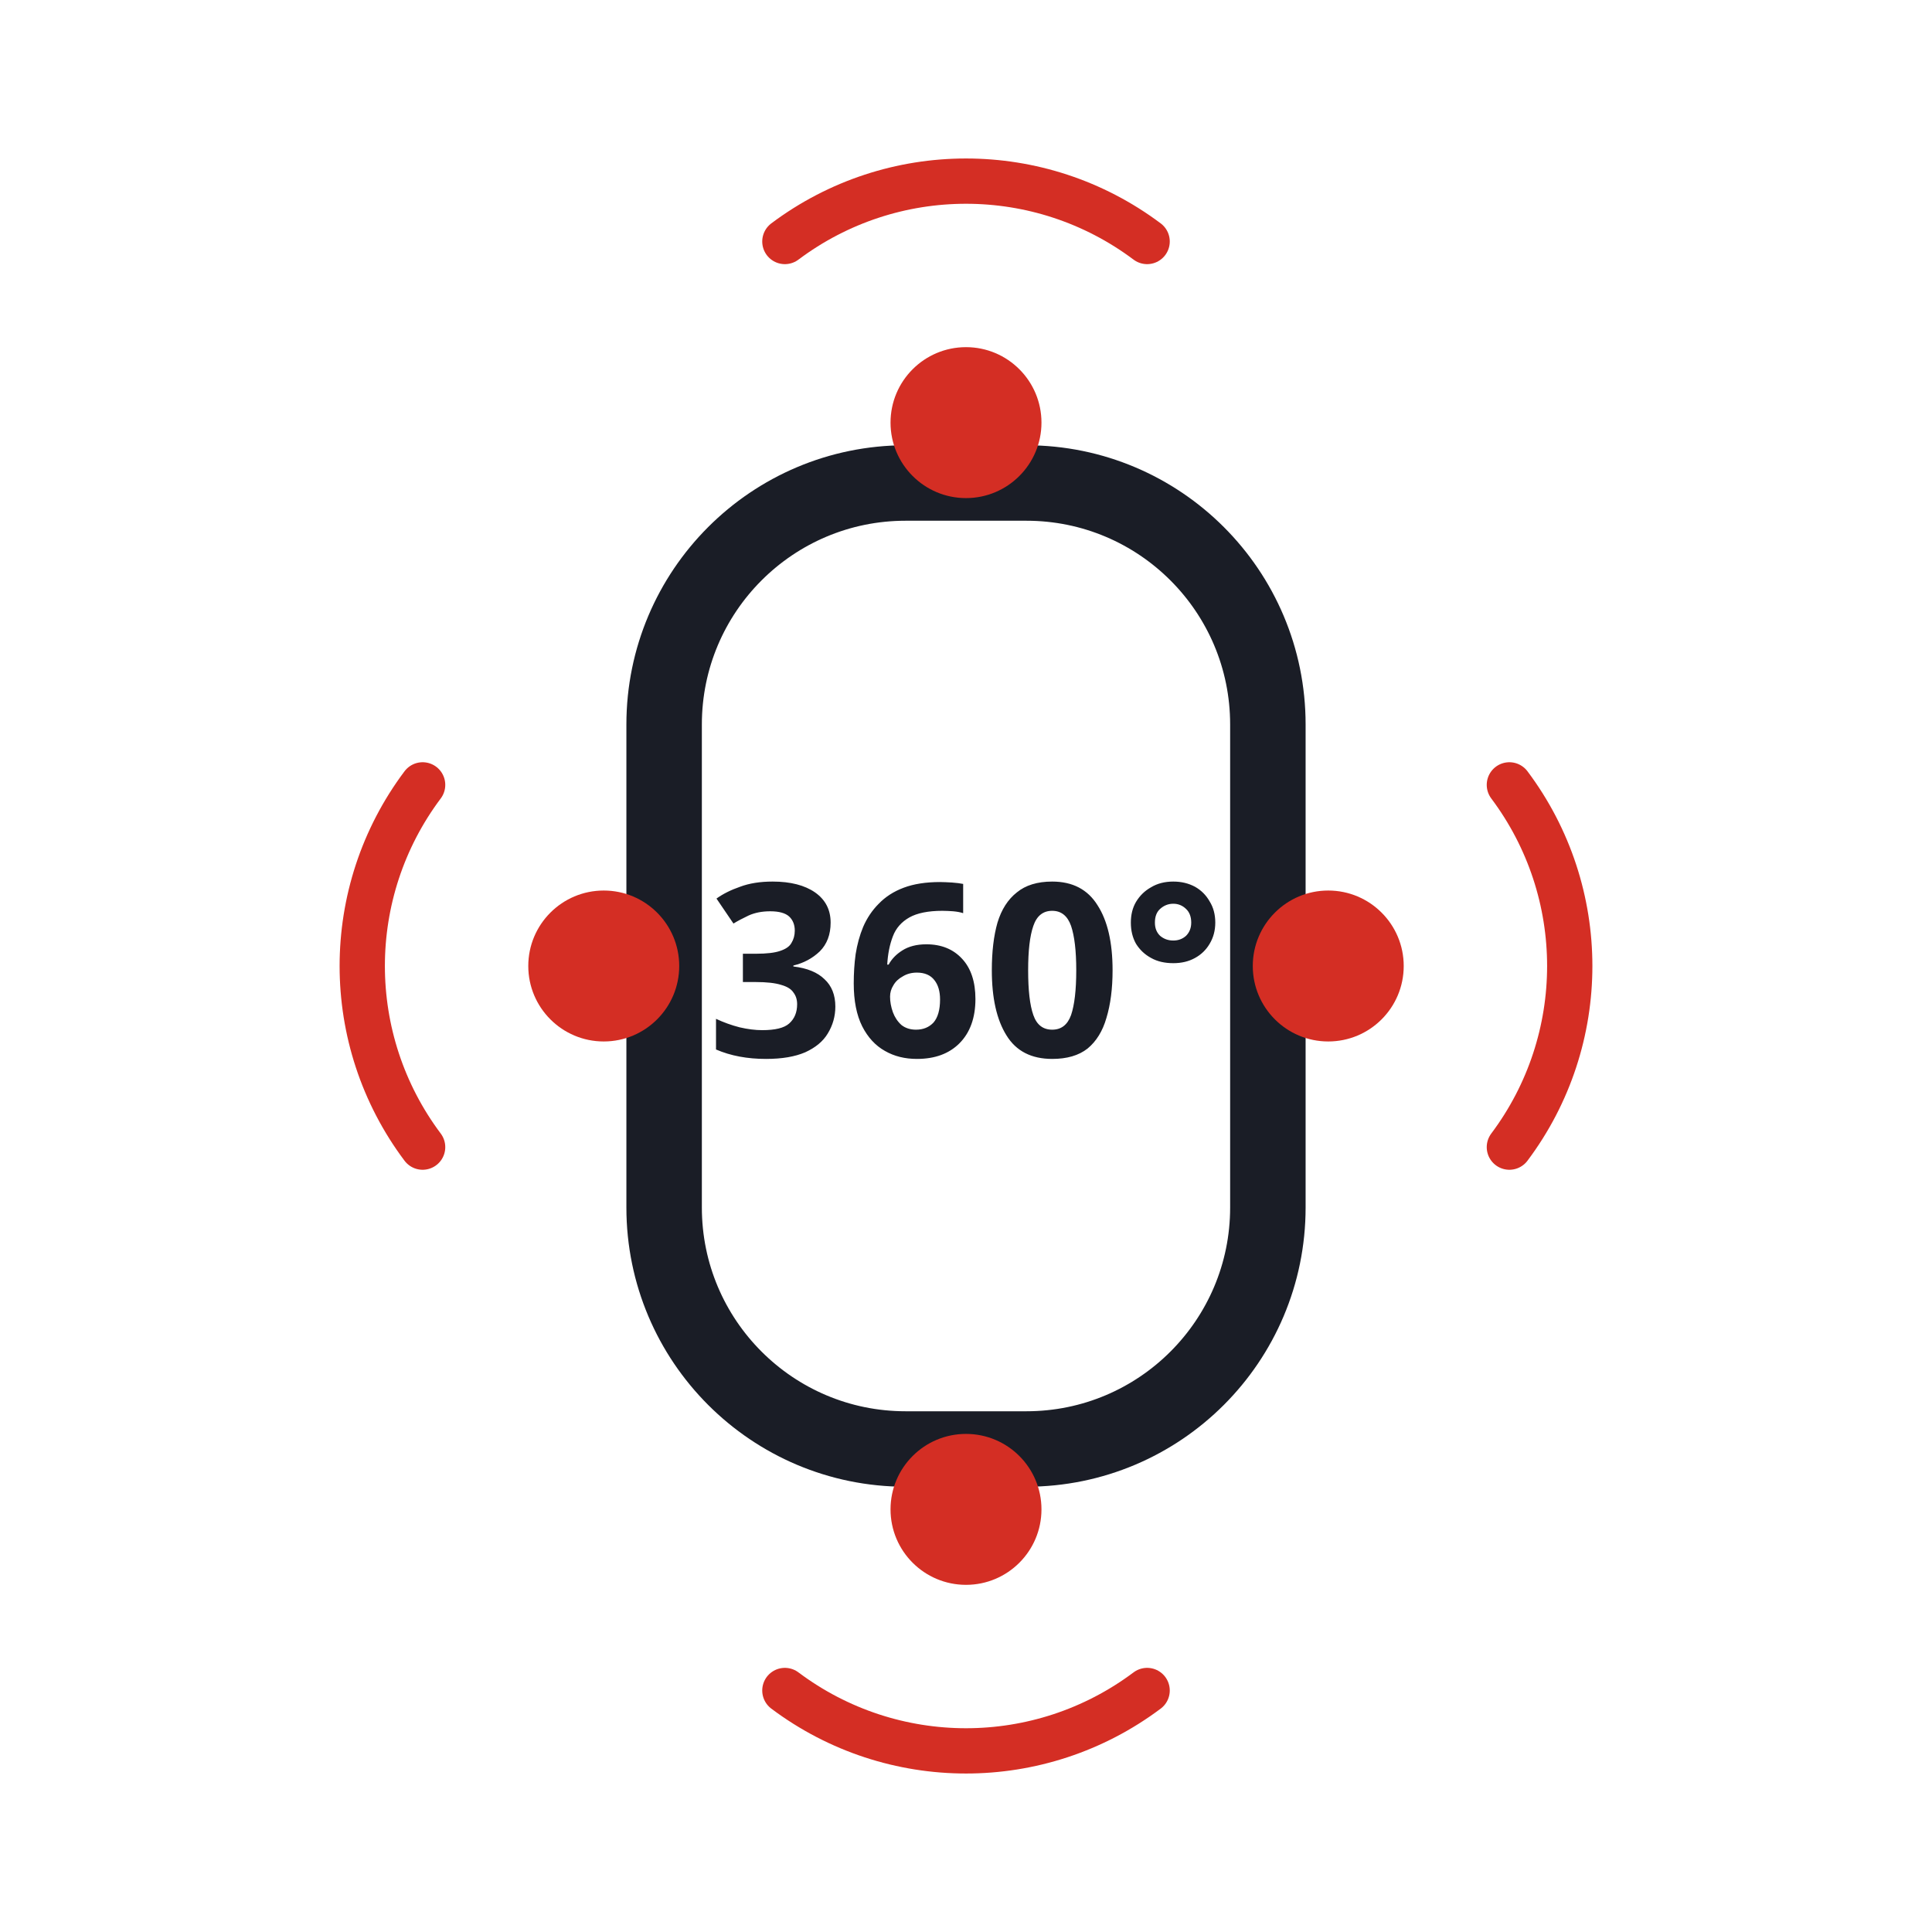
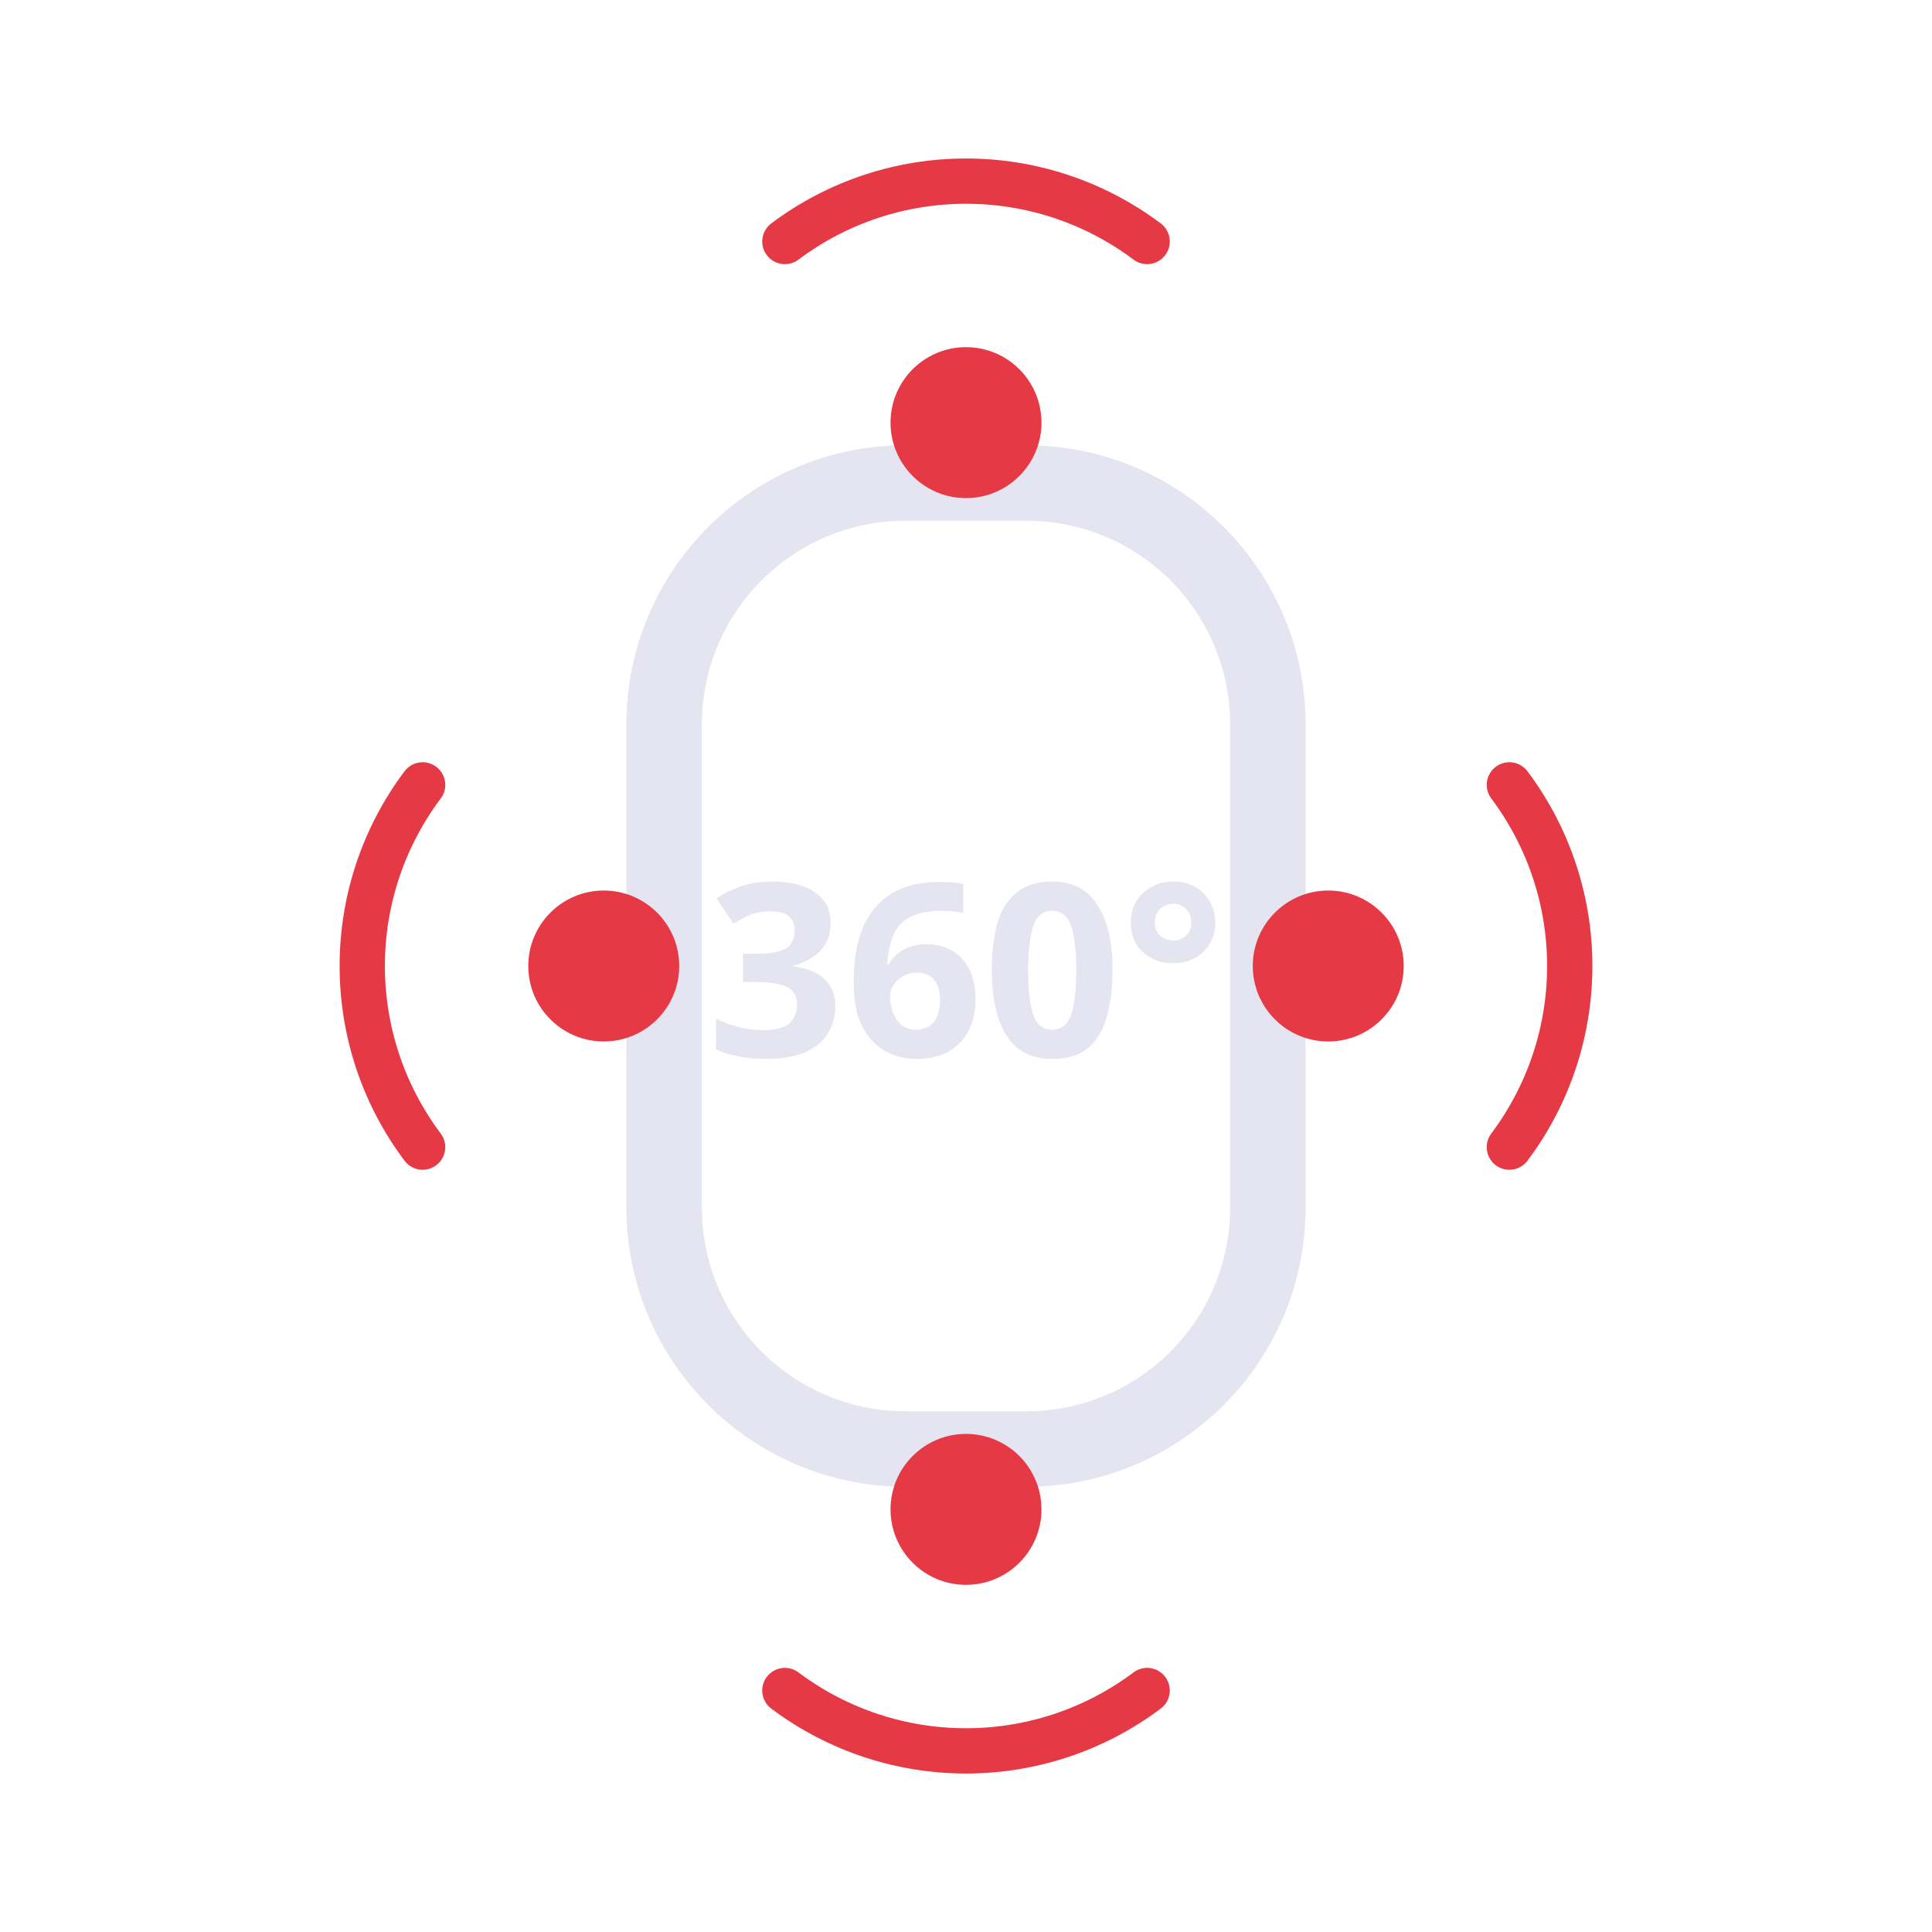
<svg xmlns="http://www.w3.org/2000/svg" viewBox="0 0 64 64" fill="none">
-   <rect x="22" y="16" width="20" height="32" rx="8" stroke="#1a1d26" stroke-width="2.5" />
-   <circle cx="32" cy="14" r="2.5" fill="#d42e24" />
-   <circle cx="32" cy="50" r="2.5" fill="#d42e24" />
-   <circle cx="20" cy="32" r="2.5" fill="#d42e24" />
-   <circle cx="44" cy="32" r="2.5" fill="#d42e24" />
-   <path d="M26 8 A10 10 0 0 1 38 8" stroke="#d42e24" stroke-width="1.5" stroke-linecap="round" fill="none" />
-   <path d="M26 56 A10 10 0 0 0 38 56" stroke="#d42e24" stroke-width="1.5" stroke-linecap="round" fill="none" />
-   <path d="M14 26 A10 10 0 0 0 14 38" stroke="#d42e24" stroke-width="1.5" stroke-linecap="round" fill="none" />
-   <path d="M50 26 A10 10 0 0 1 50 38" stroke="#d42e24" stroke-width="1.5" stroke-linecap="round" fill="none" />
-   <text x="32" y="35" text-anchor="middle" font-family="sans-serif" font-size="8" font-weight="700" fill="#1a1d26">360°</text>
+   <rect x="22" y="16" width="20" height="32" rx="8" stroke="#e4e5f0" stroke-width="2.5" />
+   <circle cx="32" cy="14" r="2.5" fill="#e63946" />
+   <circle cx="32" cy="50" r="2.5" fill="#e63946" />
+   <circle cx="20" cy="32" r="2.5" fill="#e63946" />
+   <circle cx="44" cy="32" r="2.5" fill="#e63946" />
+   <path d="M26 8 A10 10 0 0 1 38 8" stroke="#e63946" stroke-width="1.5" stroke-linecap="round" fill="none" />
+   <path d="M26 56 A10 10 0 0 0 38 56" stroke="#e63946" stroke-width="1.5" stroke-linecap="round" fill="none" />
+   <path d="M14 26 A10 10 0 0 0 14 38" stroke="#e63946" stroke-width="1.5" stroke-linecap="round" fill="none" />
+   <path d="M50 26 A10 10 0 0 1 50 38" stroke="#e63946" stroke-width="1.5" stroke-linecap="round" fill="none" />
+   <text x="32" y="35" text-anchor="middle" font-family="sans-serif" font-size="8" font-weight="700" fill="#e4e5f0">360°</text>
</svg>
